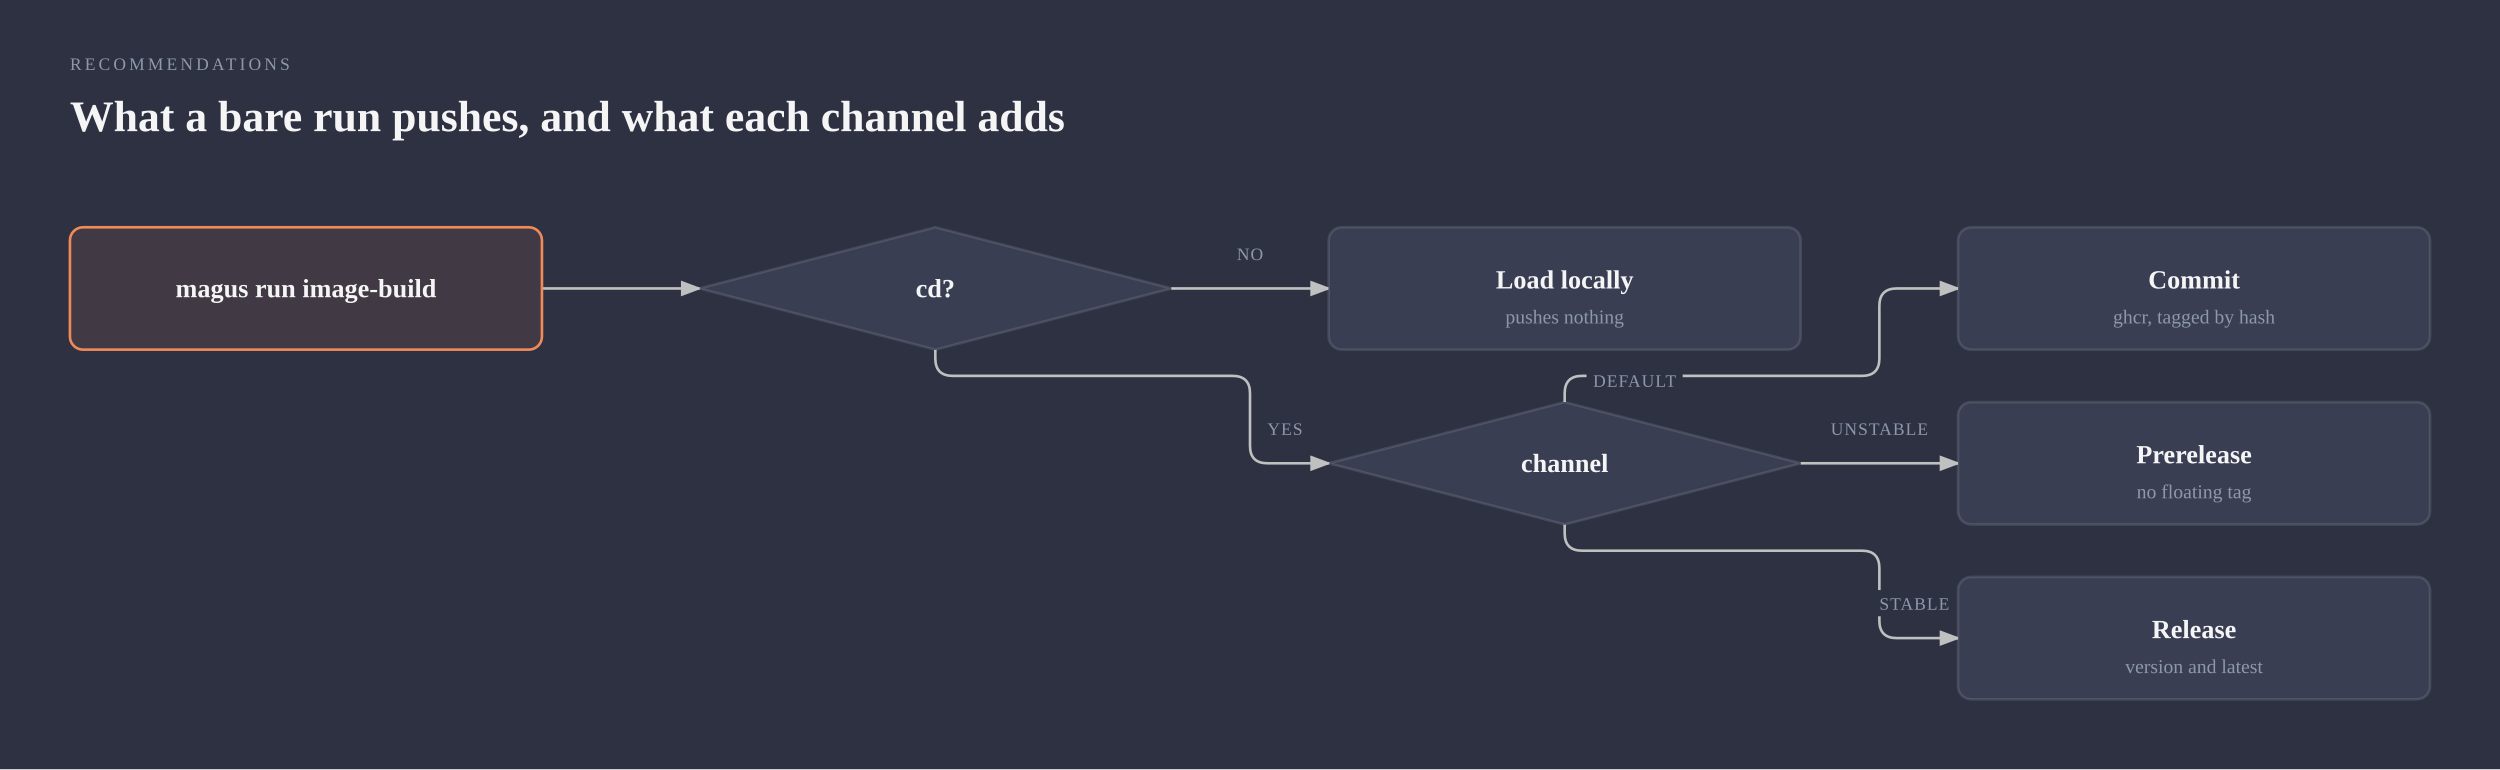
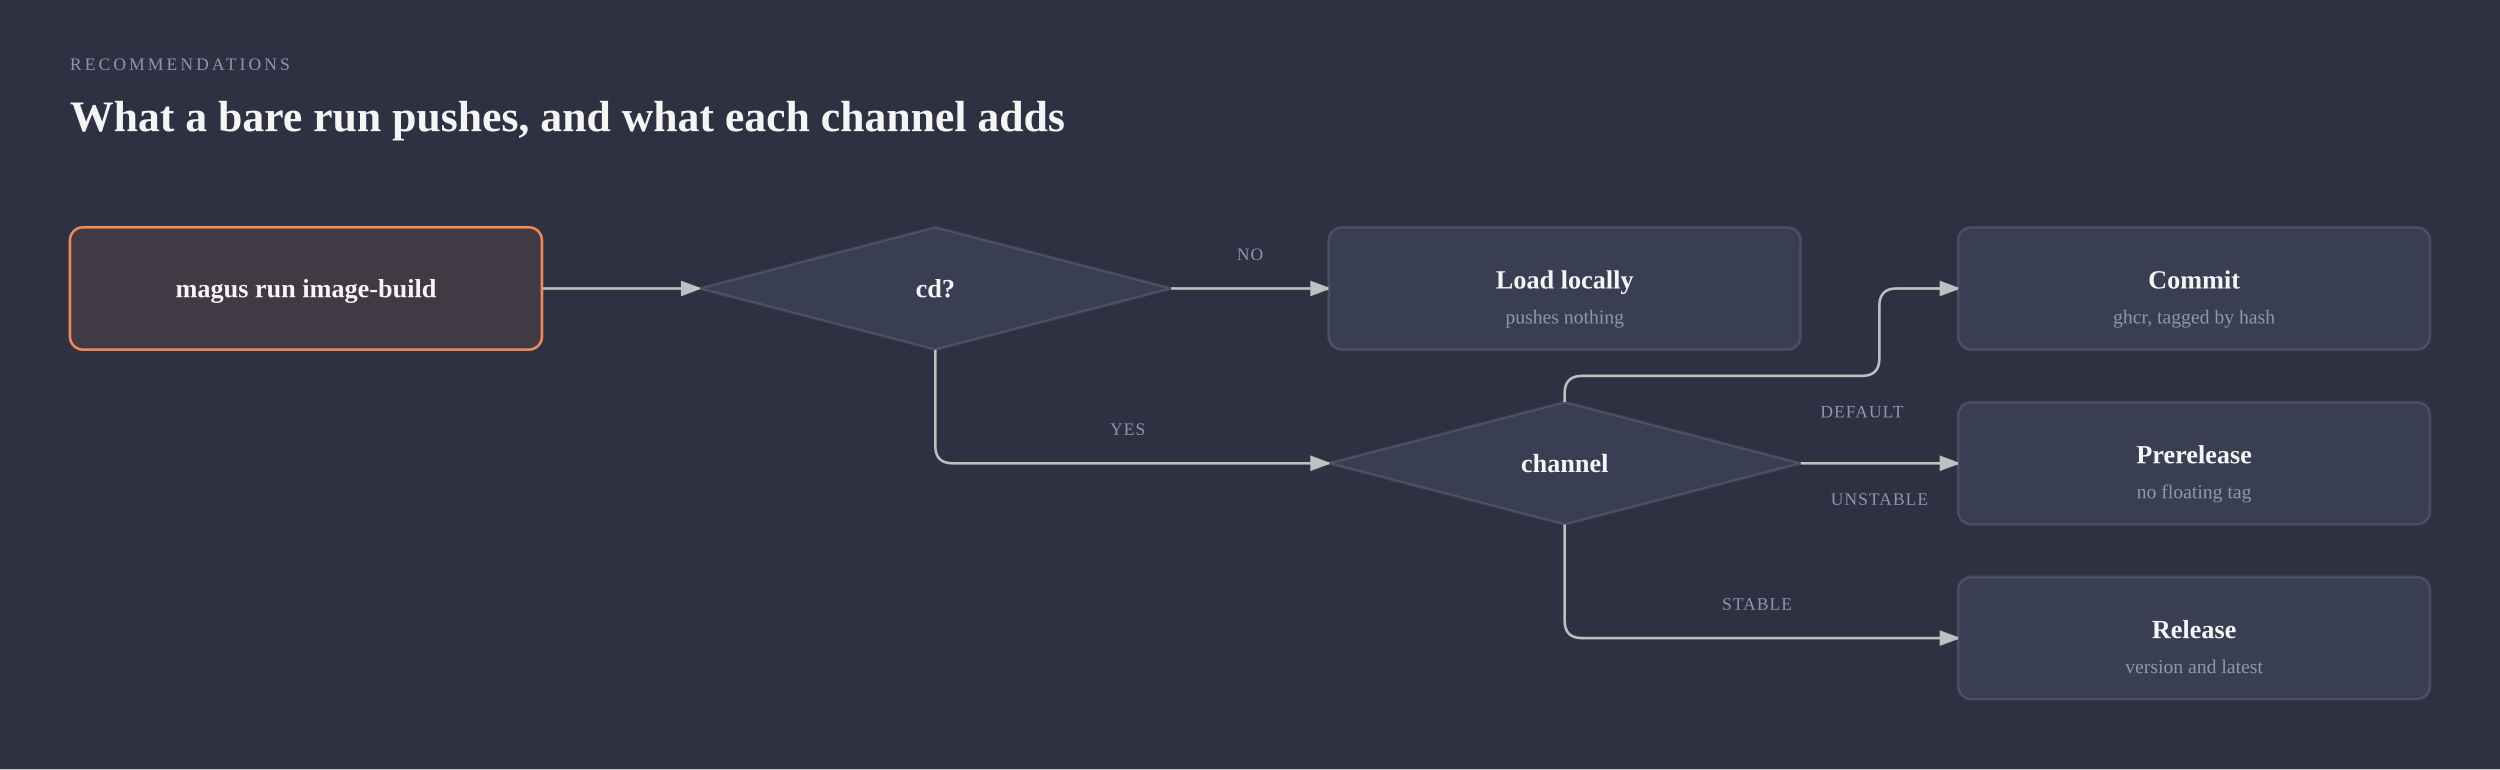
<svg xmlns="http://www.w3.org/2000/svg" viewBox="0 0 1144 352" width="1144" height="352" role="img" aria-labelledby="image-build-title image-build-desc" class="magus-diagram">
  <defs>
    <marker id="image-build-arrow-default" markerWidth="8" markerHeight="6" refX="7" refY="3" orient="auto">
      <polygon points="0 0, 8 3, 0 6" fill="#bfc0c0" />
    </marker>
    <marker id="image-build-arrow-accent" markerWidth="8" markerHeight="6" refX="7" refY="3" orient="auto">
      <polygon points="0 0, 8 3, 0 6" fill="#f08a59" />
    </marker>
    <marker id="image-build-arrow-link" markerWidth="8" markerHeight="6" refX="7" refY="3" orient="auto">
      <polygon points="0 0, 8 3, 0 6" fill="#6a95d8" />
    </marker>
  </defs>
  <rect width="100%" height="100%" fill="#2d3142" />
  <text x="32" y="32" fill="#8e98ac" font-size="8" font-family="var(--pico-font-family-monospace, monospace)" style="font-variant-ligatures:none" letter-spacing="0.18em">RECOMMENDATIONS</text>
  <text x="32" y="60" fill="#f5f5f5" font-size="20" font-weight="600" font-family="var(--pico-font-family, sans-serif)">What a bare run pushes, and what each channel adds</text>
  <g transform="translate(0,40)">
-     <path data-edge="run-&gt;cd" d="M 248 92 L 320 92" fill="none" stroke="#bfc0c0" stroke-width="1.2" marker-end="url(#image-build-arrow-default)" />
-     <path data-edge="cd-&gt;local" d="M 536 92 L 608 92" fill="none" stroke="#bfc0c0" stroke-width="1.2" marker-end="url(#image-build-arrow-default)" />
-     <path data-edge="cd-&gt;channel" d="M 428 120 L 428 124 Q 428 132 436 132 L 564 132 Q 572 132 572 140 L 572 164 Q 572 172 580 172 L 608 172" fill="none" stroke="#bfc0c0" stroke-width="1.2" marker-end="url(#image-build-arrow-default)" />
-     <path data-edge="channel-&gt;commit" d="M 716 144 L 716 140 Q 716 132 724 132 L 852 132 Q 860 132 860 124 L 860 100 Q 860 92 868 92 L 896 92" fill="none" stroke="#bfc0c0" stroke-width="1.2" marker-end="url(#image-build-arrow-default)" />
-     <path data-edge="channel-&gt;unstable" d="M 824 172 L 896 172" fill="none" stroke="#bfc0c0" stroke-width="1.2" marker-end="url(#image-build-arrow-default)" />
-     <path data-edge="channel-&gt;stable" d="M 716 200 L 716 204 Q 716 212 724 212 L 852 212 Q 860 212 860 220 L 860 244 Q 860 252 868 252 L 896 252" fill="none" stroke="#bfc0c0" stroke-width="1.2" marker-end="url(#image-build-arrow-default)" />
+     <path data-edge="run-&gt;cd" id="image-build-edge-run-cd" d="M 248 92 L 320 92" fill="none" stroke="#bfc0c0" stroke-width="1.2" marker-end="url(#image-build-arrow-default)" />
+     <path data-edge="cd-&gt;local" id="image-build-edge-cd-local" d="M 536 92 L 608 92" fill="none" stroke="#bfc0c0" stroke-width="1.2" marker-end="url(#image-build-arrow-default)" />
+     <path data-edge="cd-&gt;channel" id="image-build-edge-cd-channel" d="M 428 120 L 428 164 Q 428 172 436 172 L 608 172" fill="none" stroke="#bfc0c0" stroke-width="1.2" marker-end="url(#image-build-arrow-default)" />
+     <path data-edge="channel-&gt;commit" id="image-build-edge-channel-commit" d="M 716 144 L 716 140 Q 716 132 724 132 L 852 132 Q 860 132 860 124 L 860 100 Q 860 92 868 92 L 896 92" fill="none" stroke="#bfc0c0" stroke-width="1.2" marker-end="url(#image-build-arrow-default)" />
+     <path data-edge="channel-&gt;unstable" id="image-build-edge-channel-unstable" d="M 824 172 L 896 172" fill="none" stroke="#bfc0c0" stroke-width="1.2" marker-end="url(#image-build-arrow-default)" />
+     <path data-edge="channel-&gt;stable" id="image-build-edge-channel-stable" d="M 716 200 L 716 244 Q 716 252 724 252 L 896 252" fill="none" stroke="#bfc0c0" stroke-width="1.2" marker-end="url(#image-build-arrow-default)" />
    <rect x="562" y="70" width="20" height="12" rx="2" fill="#2d3142" />
    <text x="572" y="79" fill="#8e98ac" font-size="8" font-family="var(--pico-font-family-monospace, monospace)" style="font-variant-ligatures:none" text-anchor="middle" letter-spacing="0.06em">NO</text>
-     <rect x="576" y="150" width="24" height="12" rx="2" fill="#2d3142" />
-     <text x="588" y="159" fill="#8e98ac" font-size="8" font-family="var(--pico-font-family-monospace, monospace)" style="font-variant-ligatures:none" text-anchor="middle" letter-spacing="0.06em">YES</text>
-     <rect x="726" y="128" width="44" height="12" rx="2" fill="#2d3142" />
-     <text x="748" y="137" fill="#8e98ac" font-size="8" font-family="var(--pico-font-family-monospace, monospace)" style="font-variant-ligatures:none" text-anchor="middle" letter-spacing="0.06em">DEFAULT</text>
-     <rect x="834" y="150" width="52" height="12" rx="2" fill="#2d3142" />
-     <text x="860" y="159" fill="#8e98ac" font-size="8" font-family="var(--pico-font-family-monospace, monospace)" style="font-variant-ligatures:none" text-anchor="middle" letter-spacing="0.06em">UNSTABLE</text>
-     <rect x="856" y="230" width="40" height="12" rx="2" fill="#2d3142" />
-     <text x="876" y="239" fill="#8e98ac" font-size="8" font-family="var(--pico-font-family-monospace, monospace)" style="font-variant-ligatures:none" text-anchor="middle" letter-spacing="0.06em">STABLE</text>
+     <rect x="504" y="150" width="24" height="12" rx="2" fill="#2d3142" />
+     <text x="516" y="159" fill="#8e98ac" font-size="8" font-family="var(--pico-font-family-monospace, monospace)" style="font-variant-ligatures:none" text-anchor="middle" letter-spacing="0.06em">YES</text>
+     <rect x="830" y="142" width="44" height="12" rx="2" fill="#2d3142" />
+     <text x="852" y="151" fill="#8e98ac" font-size="8" font-family="var(--pico-font-family-monospace, monospace)" style="font-variant-ligatures:none" text-anchor="middle" letter-spacing="0.06em">DEFAULT</text>
+     <rect x="834" y="182" width="52" height="12" rx="2" fill="#2d3142" />
+     <text x="860" y="191" fill="#8e98ac" font-size="8" font-family="var(--pico-font-family-monospace, monospace)" style="font-variant-ligatures:none" text-anchor="middle" letter-spacing="0.06em">UNSTABLE</text>
+     <rect x="784" y="230" width="40" height="12" rx="2" fill="#2d3142" />
+     <text x="804" y="239" fill="#8e98ac" font-size="8" font-family="var(--pico-font-family-monospace, monospace)" style="font-variant-ligatures:none" text-anchor="middle" letter-spacing="0.06em">STABLE</text>
    <g data-node="run">
      <rect x="32" y="64" width="216" height="56" rx="6" fill="#2d3142" />
      <rect x="32" y="64" width="216" height="56" rx="6" fill="rgba(240,138,89,0.10)" stroke="#f08a59" stroke-width="1.2" />
      <text x="140" y="96" fill="#f5f5f5" font-size="12" font-weight="600" font-family="var(--pico-font-family, sans-serif)" text-anchor="middle">magus run image-build</text>
    </g>
    <g data-node="cd">
      <polygon points="428,64 536,92 428,120 320,92" fill="#2d3142" />
      <polygon points="428,64 536,92 428,120 320,92" fill="#393e53" stroke="rgba(245,245,245,0.12)" stroke-width="1.2" />
      <text x="428" y="96" fill="#f5f5f5" font-size="12" font-weight="600" font-family="var(--pico-font-family, sans-serif)" text-anchor="middle">cd?</text>
    </g>
    <g data-node="local">
      <rect x="608" y="64" width="216" height="56" rx="6" fill="#2d3142" />
      <rect x="608" y="64" width="216" height="56" rx="6" fill="#393e53" stroke="rgba(245,245,245,0.12)" stroke-width="1.2" />
      <text x="716" y="92" fill="#f5f5f5" font-size="12" font-weight="600" font-family="var(--pico-font-family, sans-serif)" text-anchor="middle">Load locally</text>
      <text x="716" y="108" fill="#8e98ac" font-size="9" font-family="var(--pico-font-family-monospace, monospace)" style="font-variant-ligatures:none" text-anchor="middle">pushes nothing</text>
    </g>
    <g data-node="channel">
      <polygon points="716,144 824,172 716,200 608,172" fill="#2d3142" />
      <polygon points="716,144 824,172 716,200 608,172" fill="#393e53" stroke="rgba(245,245,245,0.12)" stroke-width="1.2" />
      <text x="716" y="176" fill="#f5f5f5" font-size="12" font-weight="600" font-family="var(--pico-font-family, sans-serif)" text-anchor="middle">channel</text>
    </g>
    <g data-node="commit">
      <rect x="896" y="64" width="216" height="56" rx="6" fill="#2d3142" />
      <rect x="896" y="64" width="216" height="56" rx="6" fill="#393e53" stroke="rgba(245,245,245,0.12)" stroke-width="1.2" />
      <text x="1004" y="92" fill="#f5f5f5" font-size="12" font-weight="600" font-family="var(--pico-font-family, sans-serif)" text-anchor="middle">Commit</text>
      <text x="1004" y="108" fill="#8e98ac" font-size="9" font-family="var(--pico-font-family-monospace, monospace)" style="font-variant-ligatures:none" text-anchor="middle">ghcr, tagged by hash</text>
    </g>
    <g data-node="unstable">
      <rect x="896" y="144" width="216" height="56" rx="6" fill="#2d3142" />
      <rect x="896" y="144" width="216" height="56" rx="6" fill="#393e53" stroke="rgba(245,245,245,0.12)" stroke-width="1.2" />
      <text x="1004" y="172" fill="#f5f5f5" font-size="12" font-weight="600" font-family="var(--pico-font-family, sans-serif)" text-anchor="middle">Prerelease</text>
      <text x="1004" y="188" fill="#8e98ac" font-size="9" font-family="var(--pico-font-family-monospace, monospace)" style="font-variant-ligatures:none" text-anchor="middle">no floating tag</text>
    </g>
    <g data-node="stable">
      <rect x="896" y="224" width="216" height="56" rx="6" fill="#2d3142" />
      <rect x="896" y="224" width="216" height="56" rx="6" fill="#393e53" stroke="rgba(245,245,245,0.12)" stroke-width="1.2" />
      <text x="1004" y="252" fill="#f5f5f5" font-size="12" font-weight="600" font-family="var(--pico-font-family, sans-serif)" text-anchor="middle">Release</text>
      <text x="1004" y="268" fill="#8e98ac" font-size="9" font-family="var(--pico-font-family-monospace, monospace)" style="font-variant-ligatures:none" text-anchor="middle">version and latest</text>
    </g>
  </g>
</svg>
